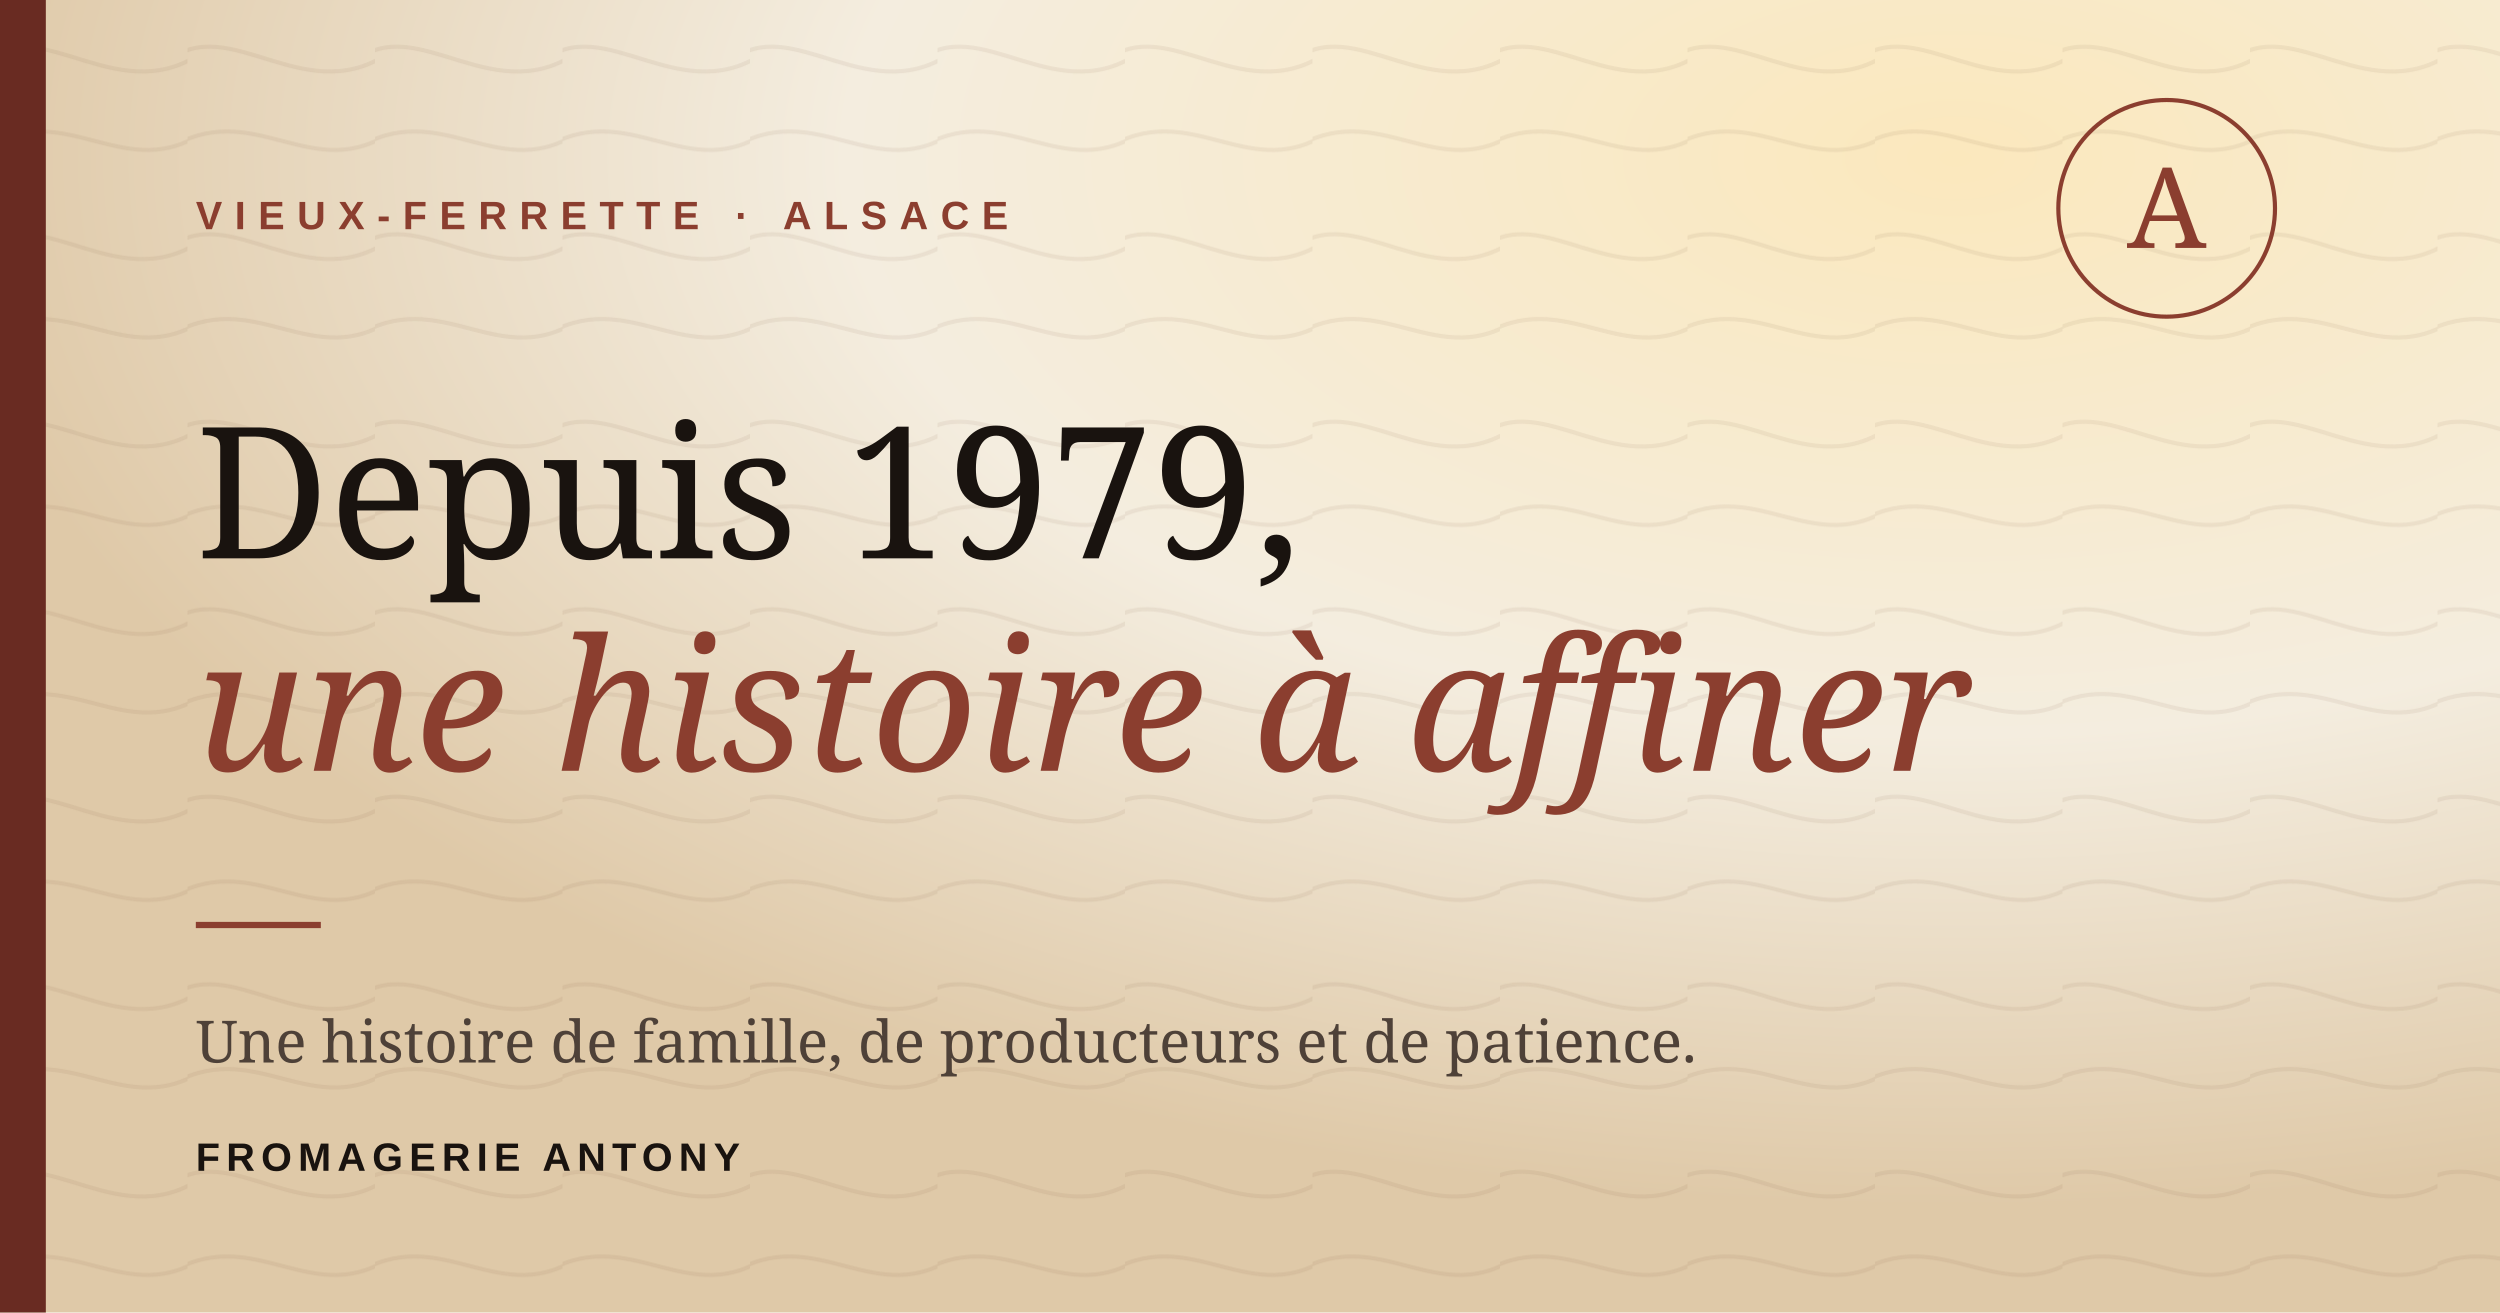
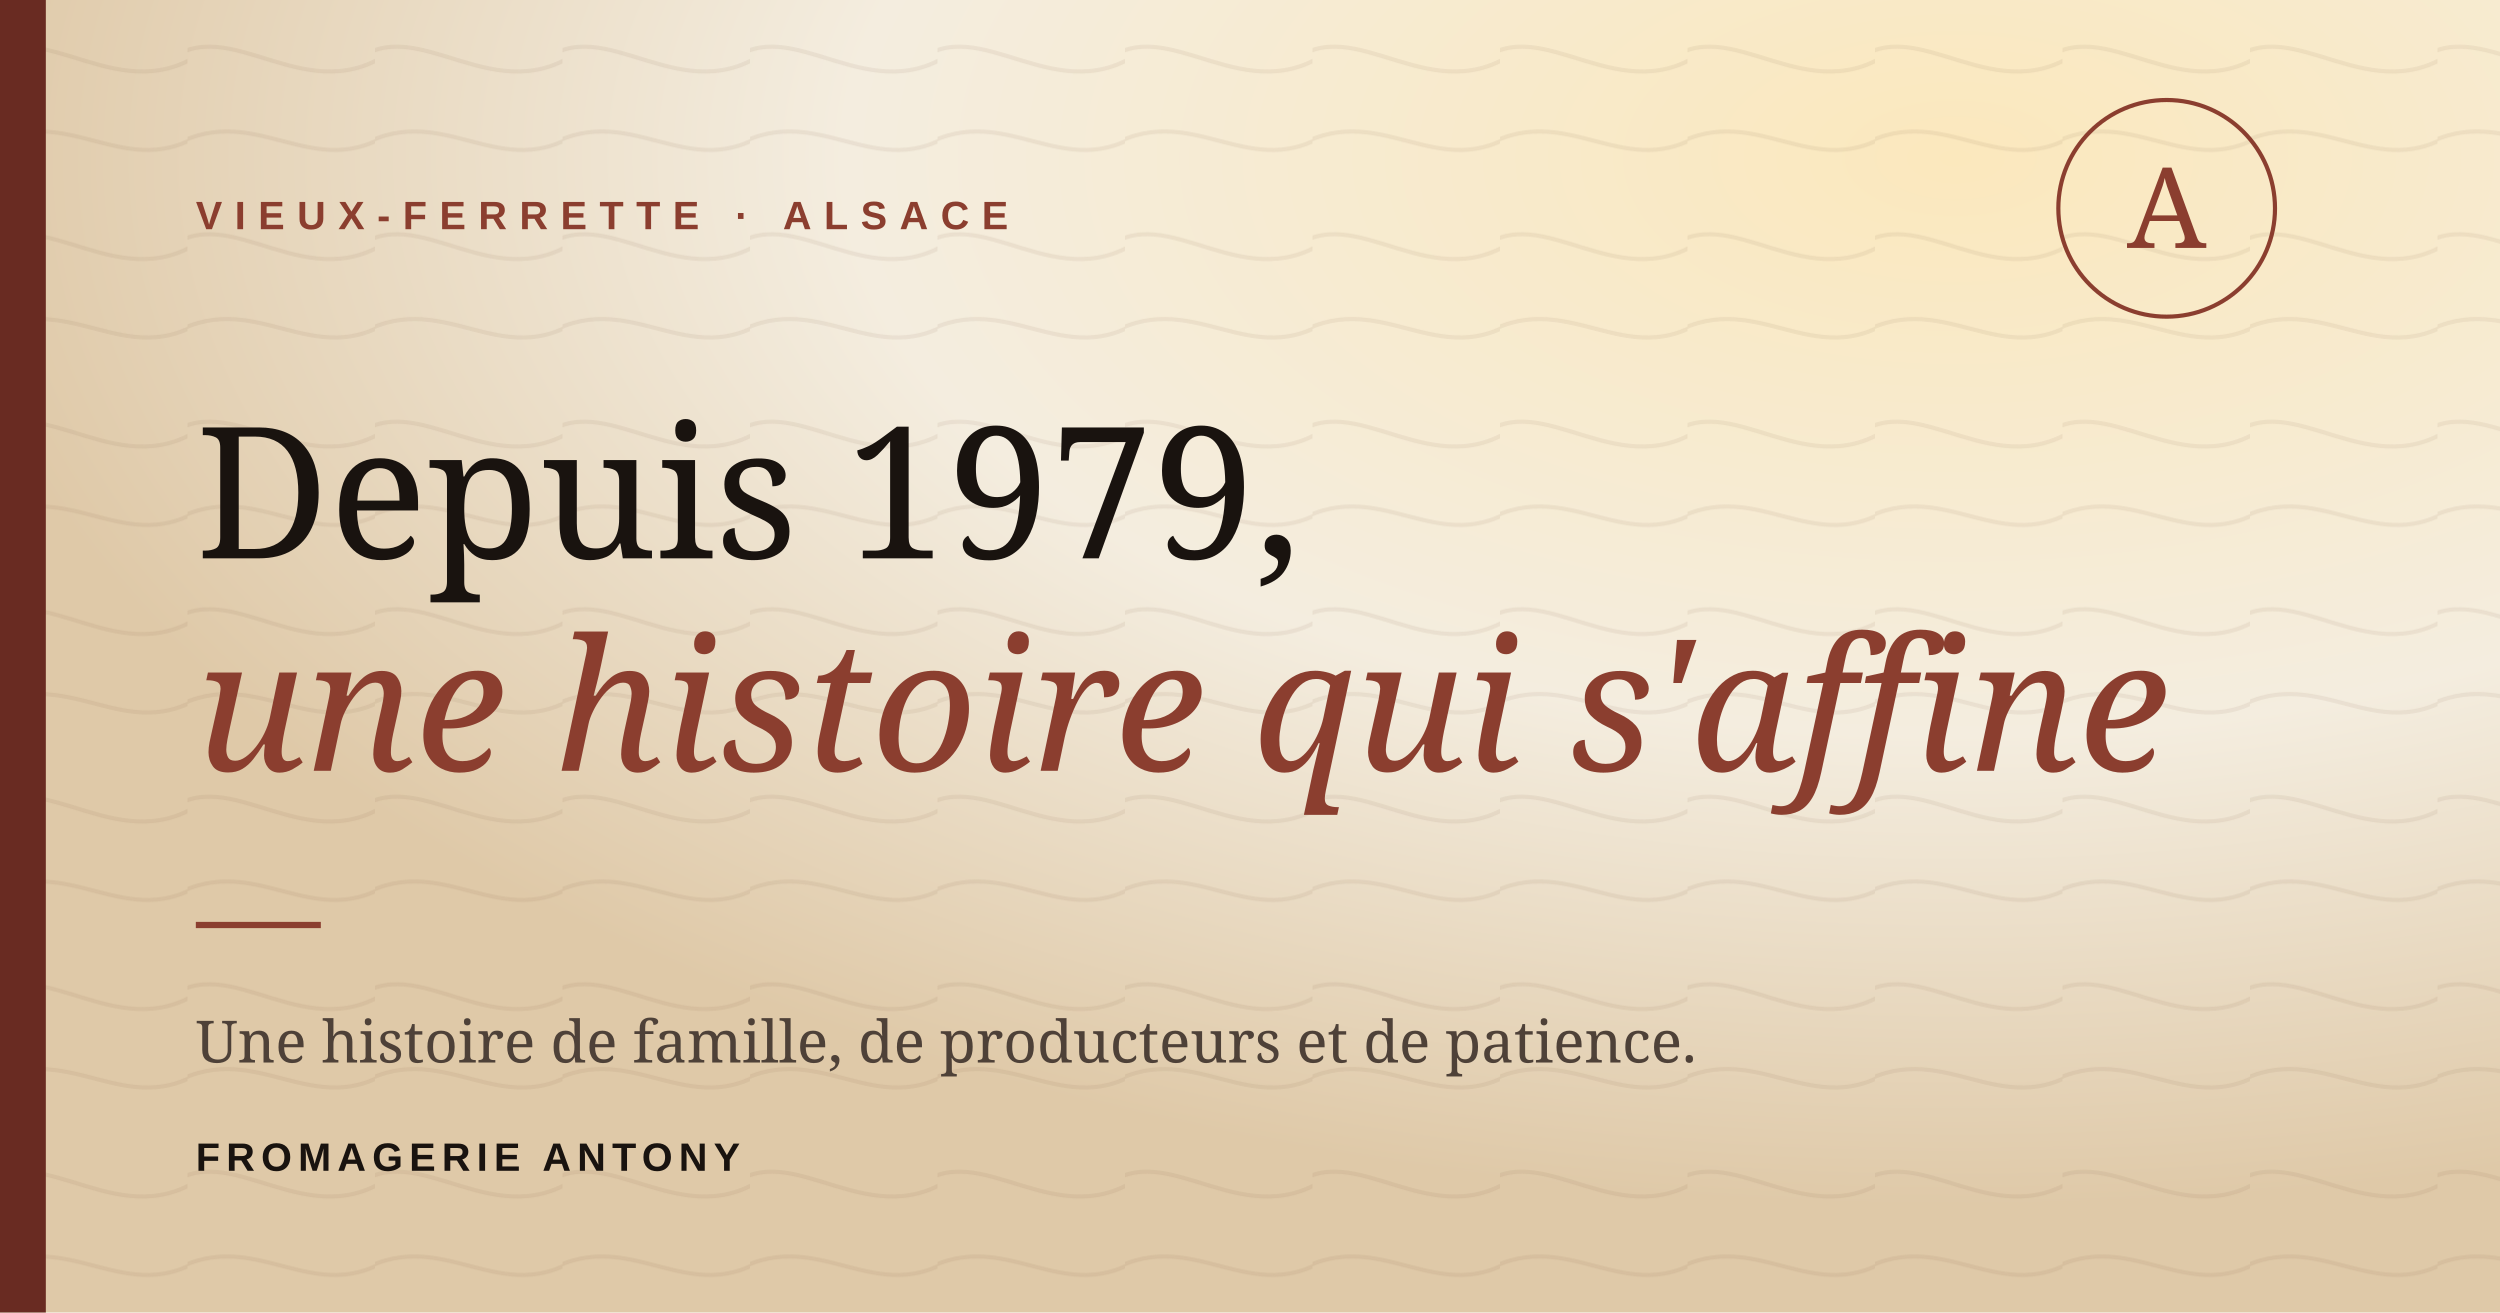
<svg xmlns="http://www.w3.org/2000/svg" width="1200" height="630" viewBox="0 0 1200 630" role="img" aria-labelledby="title desc">
  <defs>
    <radialGradient id="light" cx="78%" cy="12%" r="80%">
      <stop offset="0" stop-color="#fbe8bd" />
      <stop offset=".55" stop-color="#f4eddf" />
      <stop offset="1" stop-color="#dfc9a8" />
    </radialGradient>
    <pattern id="grain" width="90" height="90" patternUnits="userSpaceOnUse">
      <path d="M-10 30C20 4 58 56 100 23M-10 72C32 45 60 91 100 62" fill="none" stroke="#795637" stroke-opacity=".08" stroke-width="2" />
    </pattern>
  </defs>
  <rect width="1200" height="630" fill="url(#light)" />
  <rect width="1200" height="630" fill="url(#grain)" />
  <rect width="22" height="630" fill="#692b22" />
  <circle cx="1040" cy="100" r="52" fill="none" stroke="#8b3e2f" stroke-width="2" />
  <text x="1040" y="119" text-anchor="middle" font-family="Georgia,serif" font-size="54" fill="#8b3e2f">A</text>
  <text x="94" y="110" font-family="Arial,sans-serif" font-size="19" font-weight="700" letter-spacing="6" fill="#8b3e2f">VIEUX-FERRETTE · ALSACE</text>
  <text x="94" y="268" font-family="Georgia,serif" font-size="88" fill="#19130f">Depuis 1979,</text>
-   <text x="94" y="370" font-family="Georgia,serif" font-style="italic" font-size="88" fill="#8b3e2f">une histoire à affiner</text>
+   <text x="94" y="370" font-family="Georgia,serif" font-style="italic" font-size="88" fill="#8b3e2f">une histoire qui s'affine</text>
  <line x1="94" y1="444" x2="154" y2="444" stroke="#8b3e2f" stroke-width="3" />
  <text x="94" y="510" font-family="Georgia,serif" font-size="28" fill="#4e4138">Une histoire de famille, de producteurs et de patience.</text>
  <text x="94" y="562" font-family="Arial,sans-serif" font-size="19" font-weight="700" letter-spacing="3" fill="#19130f">FROMAGERIE ANTONY</text>
</svg>
